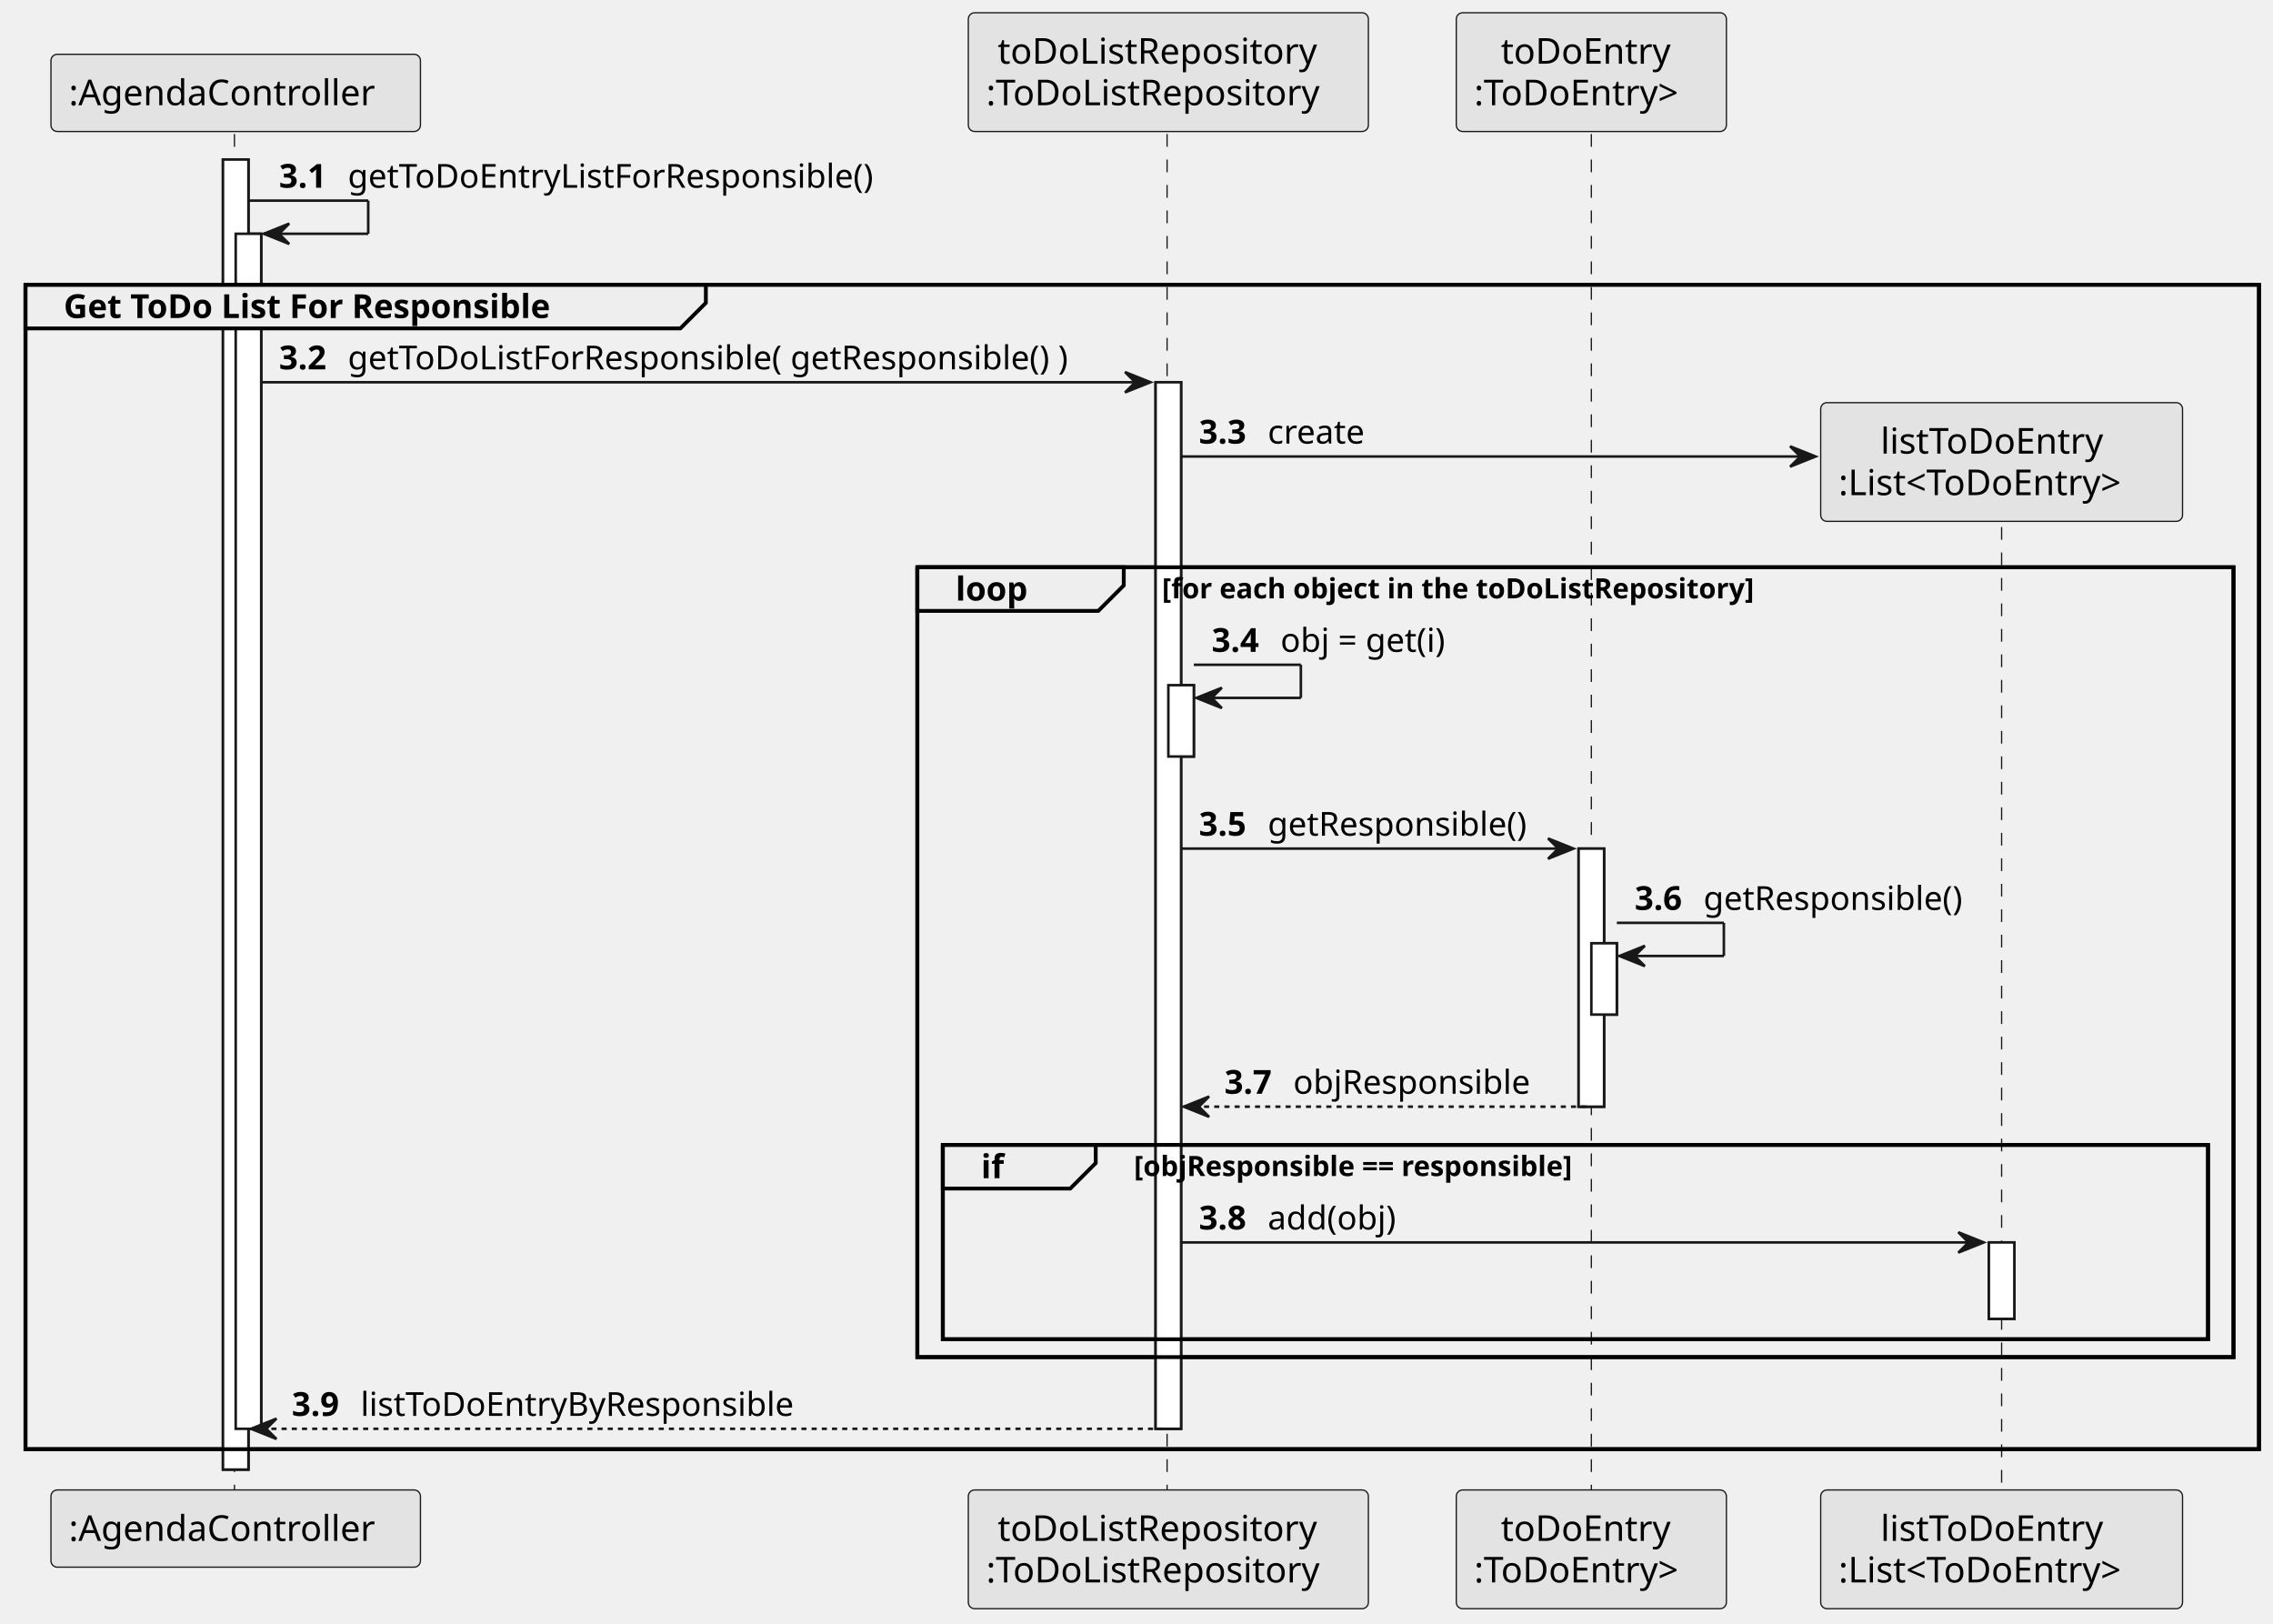
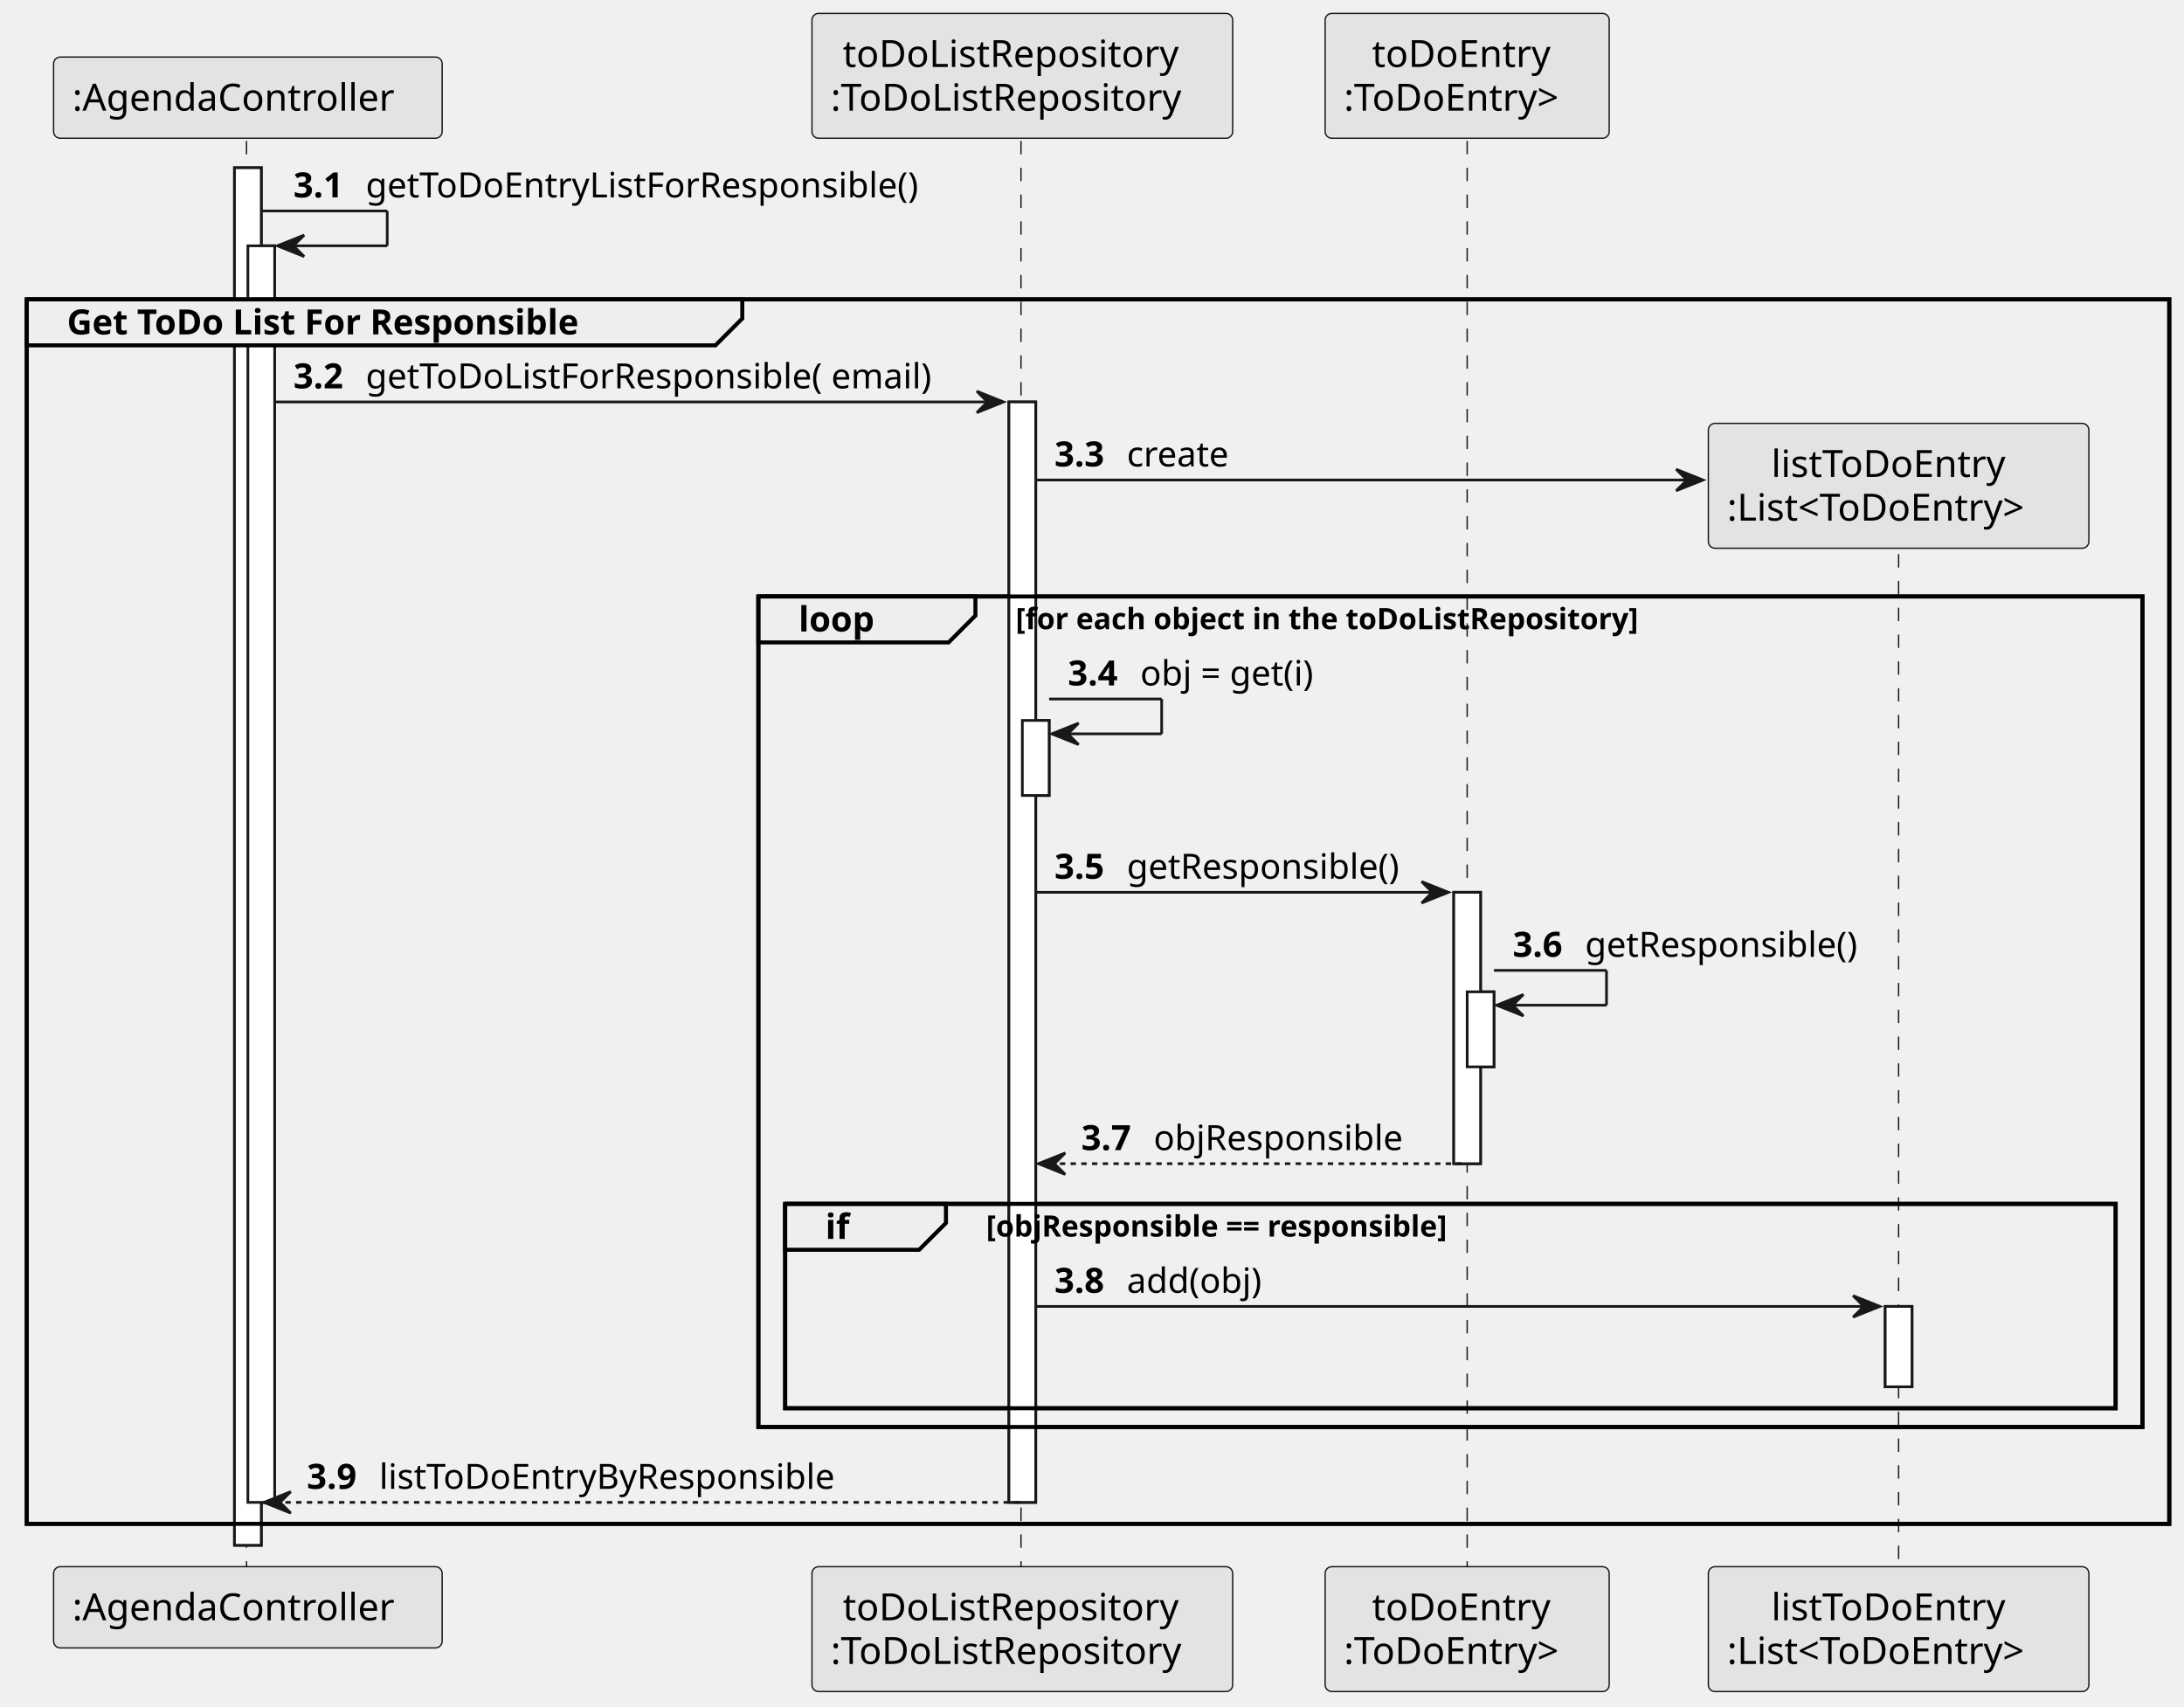
- <svg xmlns="http://www.w3.org/2000/svg" contentStyleType="text/css" height="637px" preserveAspectRatio="none" style="width:892px;height:637px;background:#FFFFFF;" version="1.1" viewBox="0 0 892 637" width="892px" zoomAndPan="magnify">
+ <svg xmlns="http://www.w3.org/2000/svg" contentStyleType="text/css" height="637px" preserveAspectRatio="none" style="width:815px;height:637px;background:#FFFFFF;" version="1.1" viewBox="0 0 815 637" width="815px" zoomAndPan="magnify">
  <defs />
  <g>
    <rect fill="#FFFFFF" height="514.055" style="stroke:#181818;stroke-width:1.0;" width="10" x="87.5" y="62.594" />
    <rect fill="#FFFFFF" height="468.922" style="stroke:#181818;stroke-width:1.0;" width="10" x="92.5" y="91.727" />
-     <rect fill="#FFFFFF" height="410.656" style="stroke:#181818;stroke-width:1.0;" width="10" x="453.5" y="149.992" />
-     <rect fill="#FFFFFF" height="28" style="stroke:#181818;stroke-width:1.0;" width="10" x="458.5" y="268.852" />
-     <rect fill="#FFFFFF" height="101.266" style="stroke:#181818;stroke-width:1.0;" width="10" x="619.5" y="332.984" />
-     <rect fill="#FFFFFF" height="28" style="stroke:#181818;stroke-width:1.0;" width="10" x="624.5" y="370.117" />
-     <rect fill="#FFFFFF" height="30" style="stroke:#181818;stroke-width:1.0;" width="10" x="780.5" y="487.516" />
-     <rect fill="none" height="456.922" style="stroke:#000000;stroke-width:1.5;" width="876.5" x="10" y="111.727" />
-     <rect fill="none" height="309.93" style="stroke:#000000;stroke-width:1.5;" width="516.5" x="360" y="222.586" />
-     <rect fill="none" height="76.266" style="stroke:#000000;stroke-width:1.5;" width="496.5" x="370" y="449.25" />
+     <rect fill="#FFFFFF" height="410.656" style="stroke:#181818;stroke-width:1.0;" width="10" x="376.5" y="149.992" />
+     <rect fill="#FFFFFF" height="28" style="stroke:#181818;stroke-width:1.0;" width="10" x="381.5" y="268.852" />
+     <rect fill="#FFFFFF" height="101.266" style="stroke:#181818;stroke-width:1.0;" width="10" x="542.5" y="332.984" />
+     <rect fill="#FFFFFF" height="28" style="stroke:#181818;stroke-width:1.0;" width="10" x="547.5" y="370.117" />
+     <rect fill="#FFFFFF" height="30" style="stroke:#181818;stroke-width:1.0;" width="10" x="703.5" y="487.516" />
+     <rect fill="none" height="456.922" style="stroke:#000000;stroke-width:1.5;" width="799.5" x="10" y="111.727" />
+     <rect fill="none" height="309.93" style="stroke:#000000;stroke-width:1.5;" width="516.5" x="283" y="222.586" />
+     <rect fill="none" height="76.266" style="stroke:#000000;stroke-width:1.5;" width="496.5" x="293" y="449.25" />
    <line style="stroke:#181818;stroke-width:0.5;stroke-dasharray:5.0,5.0;" x1="92" x2="92" y1="52.594" y2="585.648" />
-     <line style="stroke:#181818;stroke-width:0.5;stroke-dasharray:5.0,5.0;" x1="458" x2="458" y1="52.594" y2="585.648" />
-     <line style="stroke:#181818;stroke-width:0.5;stroke-dasharray:5.0,5.0;" x1="624.5" x2="624.5" y1="52.594" y2="585.648" />
-     <line style="stroke:#181818;stroke-width:0.5;stroke-dasharray:5.0,5.0;" x1="785.5" x2="785.5" y1="196.789" y2="585.648" />
+     <line style="stroke:#181818;stroke-width:0.5;stroke-dasharray:5.0,5.0;" x1="381" x2="381" y1="52.594" y2="585.648" />
+     <line style="stroke:#181818;stroke-width:0.5;stroke-dasharray:5.0,5.0;" x1="547.5" x2="547.5" y1="52.594" y2="585.648" />
+     <line style="stroke:#181818;stroke-width:0.5;stroke-dasharray:5.0,5.0;" x1="708.5" x2="708.5" y1="196.789" y2="585.648" />
    <rect fill="#E3E3E3" height="30.297" rx="2.5" ry="2.5" style="stroke:#181818;stroke-width:0.5;" width="145" x="20" y="21.297" />
    <text fill="#000000" font-family="sans-serif" font-size="14" lengthAdjust="spacing" textLength="131" x="27" y="41.292">:AgendaController</text>
    <rect fill="#E3E3E3" height="30.297" rx="2.5" ry="2.5" style="stroke:#181818;stroke-width:0.5;" width="145" x="20" y="584.648" />
    <text fill="#000000" font-family="sans-serif" font-size="14" lengthAdjust="spacing" textLength="131" x="27" y="604.644">:AgendaController</text>
-     <rect fill="#E3E3E3" height="46.594" rx="2.5" ry="2.5" style="stroke:#181818;stroke-width:0.5;" width="157" x="380" y="5" />
-     <text fill="#000000" font-family="sans-serif" font-size="14" lengthAdjust="spacing" textLength="134" x="391.5" y="24.995">toDoListRepository</text>
-     <text fill="#000000" font-family="sans-serif" font-size="14" lengthAdjust="spacing" textLength="143" x="387" y="41.292">:ToDoListRepository</text>
-     <rect fill="#E3E3E3" height="46.594" rx="2.5" ry="2.5" style="stroke:#181818;stroke-width:0.5;" width="157" x="380" y="584.648" />
-     <text fill="#000000" font-family="sans-serif" font-size="14" lengthAdjust="spacing" textLength="134" x="391.5" y="604.644">toDoListRepository</text>
-     <text fill="#000000" font-family="sans-serif" font-size="14" lengthAdjust="spacing" textLength="143" x="387" y="620.94">:ToDoListRepository</text>
-     <rect fill="#E3E3E3" height="46.594" rx="2.5" ry="2.5" style="stroke:#181818;stroke-width:0.5;" width="106" x="571.5" y="5" />
-     <text fill="#000000" font-family="sans-serif" font-size="14" lengthAdjust="spacing" textLength="71" x="589" y="24.995">toDoEntry</text>
-     <text fill="#000000" font-family="sans-serif" font-size="14" lengthAdjust="spacing" textLength="92" x="578.5" y="41.292">:ToDoEntry&gt;</text>
-     <rect fill="#E3E3E3" height="46.594" rx="2.5" ry="2.5" style="stroke:#181818;stroke-width:0.5;" width="106" x="571.5" y="584.648" />
-     <text fill="#000000" font-family="sans-serif" font-size="14" lengthAdjust="spacing" textLength="71" x="589" y="604.644">toDoEntry</text>
-     <text fill="#000000" font-family="sans-serif" font-size="14" lengthAdjust="spacing" textLength="92" x="578.5" y="620.94">:ToDoEntry&gt;</text>
-     <rect fill="#E3E3E3" height="46.594" rx="2.5" ry="2.5" style="stroke:#181818;stroke-width:0.5;" width="142" x="714.5" y="584.648" />
-     <text fill="#000000" font-family="sans-serif" font-size="14" lengthAdjust="spacing" textLength="95" x="738" y="604.644">listToDoEntry</text>
-     <text fill="#000000" font-family="sans-serif" font-size="14" lengthAdjust="spacing" textLength="128" x="721.5" y="620.94">:List&lt;ToDoEntry&gt;</text>
+     <rect fill="#E3E3E3" height="46.594" rx="2.5" ry="2.5" style="stroke:#181818;stroke-width:0.5;" width="157" x="303" y="5" />
+     <text fill="#000000" font-family="sans-serif" font-size="14" lengthAdjust="spacing" textLength="134" x="314.5" y="24.995">toDoListRepository</text>
+     <text fill="#000000" font-family="sans-serif" font-size="14" lengthAdjust="spacing" textLength="143" x="310" y="41.292">:ToDoListRepository</text>
+     <rect fill="#E3E3E3" height="46.594" rx="2.5" ry="2.5" style="stroke:#181818;stroke-width:0.5;" width="157" x="303" y="584.648" />
+     <text fill="#000000" font-family="sans-serif" font-size="14" lengthAdjust="spacing" textLength="134" x="314.5" y="604.644">toDoListRepository</text>
+     <text fill="#000000" font-family="sans-serif" font-size="14" lengthAdjust="spacing" textLength="143" x="310" y="620.94">:ToDoListRepository</text>
+     <rect fill="#E3E3E3" height="46.594" rx="2.5" ry="2.5" style="stroke:#181818;stroke-width:0.5;" width="106" x="494.5" y="5" />
+     <text fill="#000000" font-family="sans-serif" font-size="14" lengthAdjust="spacing" textLength="71" x="512" y="24.995">toDoEntry</text>
+     <text fill="#000000" font-family="sans-serif" font-size="14" lengthAdjust="spacing" textLength="92" x="501.5" y="41.292">:ToDoEntry&gt;</text>
+     <rect fill="#E3E3E3" height="46.594" rx="2.5" ry="2.5" style="stroke:#181818;stroke-width:0.5;" width="106" x="494.5" y="584.648" />
+     <text fill="#000000" font-family="sans-serif" font-size="14" lengthAdjust="spacing" textLength="71" x="512" y="604.644">toDoEntry</text>
+     <text fill="#000000" font-family="sans-serif" font-size="14" lengthAdjust="spacing" textLength="92" x="501.5" y="620.94">:ToDoEntry&gt;</text>
+     <rect fill="#E3E3E3" height="46.594" rx="2.5" ry="2.5" style="stroke:#181818;stroke-width:0.5;" width="142" x="637.5" y="584.648" />
+     <text fill="#000000" font-family="sans-serif" font-size="14" lengthAdjust="spacing" textLength="95" x="661" y="604.644">listToDoEntry</text>
+     <text fill="#000000" font-family="sans-serif" font-size="14" lengthAdjust="spacing" textLength="128" x="644.5" y="620.94">:List&lt;ToDoEntry&gt;</text>
    <rect fill="#FFFFFF" height="514.055" style="stroke:#181818;stroke-width:1.0;" width="10" x="87.5" y="62.594" />
    <rect fill="#FFFFFF" height="468.922" style="stroke:#181818;stroke-width:1.0;" width="10" x="92.5" y="91.727" />
-     <rect fill="#FFFFFF" height="410.656" style="stroke:#181818;stroke-width:1.0;" width="10" x="453.5" y="149.992" />
-     <rect fill="#FFFFFF" height="28" style="stroke:#181818;stroke-width:1.0;" width="10" x="458.5" y="268.852" />
-     <rect fill="#FFFFFF" height="101.266" style="stroke:#181818;stroke-width:1.0;" width="10" x="619.5" y="332.984" />
-     <rect fill="#FFFFFF" height="28" style="stroke:#181818;stroke-width:1.0;" width="10" x="624.5" y="370.117" />
-     <rect fill="#FFFFFF" height="30" style="stroke:#181818;stroke-width:1.0;" width="10" x="780.5" y="487.516" />
+     <rect fill="#FFFFFF" height="410.656" style="stroke:#181818;stroke-width:1.0;" width="10" x="376.5" y="149.992" />
+     <rect fill="#FFFFFF" height="28" style="stroke:#181818;stroke-width:1.0;" width="10" x="381.5" y="268.852" />
+     <rect fill="#FFFFFF" height="101.266" style="stroke:#181818;stroke-width:1.0;" width="10" x="542.5" y="332.984" />
+     <rect fill="#FFFFFF" height="28" style="stroke:#181818;stroke-width:1.0;" width="10" x="547.5" y="370.117" />
+     <rect fill="#FFFFFF" height="30" style="stroke:#181818;stroke-width:1.0;" width="10" x="703.5" y="487.516" />
    <line style="stroke:#181818;stroke-width:1.0;" x1="97.5" x2="144.5" y1="78.727" y2="78.727" />
    <line style="stroke:#181818;stroke-width:1.0;" x1="144.5" x2="144.5" y1="78.727" y2="91.727" />
    <line style="stroke:#181818;stroke-width:1.0;" x1="103.5" x2="144.5" y1="91.727" y2="91.727" />
    <polygon fill="#181818" points="113.5,87.727,103.5,91.727,113.5,95.727,109.5,91.727" style="stroke:#181818;stroke-width:1.0;" />
    <text fill="#000000" font-family="sans-serif" font-size="13" font-weight="bold" lengthAdjust="spacing" textLength="23" x="109.5" y="73.661">3.1</text>
    <text fill="#000000" font-family="sans-serif" font-size="13" lengthAdjust="spacing" textLength="221" x="136.5" y="73.661">getToDoEntryListForResponsible()</text>
    <path d="M10,111.727 L277,111.727 L277,118.859 L267,128.859 L10,128.859 L10,111.727 " fill="#EEEEEE" style="stroke:#000000;stroke-width:1.5;" />
-     <rect fill="none" height="456.922" style="stroke:#000000;stroke-width:1.5;" width="876.5" x="10" y="111.727" />
+     <rect fill="none" height="456.922" style="stroke:#000000;stroke-width:1.5;" width="799.5" x="10" y="111.727" />
    <text fill="#000000" font-family="sans-serif" font-size="13" font-weight="bold" lengthAdjust="spacing" textLength="222" x="25" y="124.793">Get ToDo List For Responsible</text>
-     <polygon fill="#181818" points="441.5,145.992,451.5,149.992,441.5,153.992,445.5,149.992" style="stroke:#181818;stroke-width:1.0;" />
-     <line style="stroke:#181818;stroke-width:1.0;" x1="102.5" x2="447.5" y1="149.992" y2="149.992" />
+     <polygon fill="#181818" points="364.5,145.992,374.5,149.992,364.5,153.992,368.5,149.992" style="stroke:#181818;stroke-width:1.0;" />
+     <line style="stroke:#181818;stroke-width:1.0;" x1="102.5" x2="370.5" y1="149.992" y2="149.992" />
    <text fill="#000000" font-family="sans-serif" font-size="13" font-weight="bold" lengthAdjust="spacing" textLength="23" x="109.5" y="144.926">3.2</text>
-     <text fill="#000000" font-family="sans-serif" font-size="13" lengthAdjust="spacing" textLength="305" x="136.5" y="144.926">getToDoListForResponsible( getResponsible() )</text>
-     <polygon fill="#181818" points="702.5,175.125,712.5,179.125,702.5,183.125,706.5,179.125" style="stroke:#181818;stroke-width:1.0;" />
-     <line style="stroke:#181818;stroke-width:1.0;" x1="463.5" x2="708.5" y1="179.125" y2="179.125" />
-     <text fill="#000000" font-family="sans-serif" font-size="13" font-weight="bold" lengthAdjust="spacing" textLength="23" x="470.5" y="174.059">3.3</text>
-     <text fill="#000000" font-family="sans-serif" font-size="13" lengthAdjust="spacing" textLength="41" x="497.5" y="174.059">create</text>
-     <rect fill="#E3E3E3" height="46.594" rx="2.5" ry="2.5" style="stroke:#181818;stroke-width:0.5;" width="142" x="714.5" y="157.992" />
-     <text fill="#000000" font-family="sans-serif" font-size="14" lengthAdjust="spacing" textLength="95" x="738" y="177.987">listToDoEntry</text>
-     <text fill="#000000" font-family="sans-serif" font-size="14" lengthAdjust="spacing" textLength="128" x="721.5" y="194.284">:List&lt;ToDoEntry&gt;</text>
-     <path d="M360,222.586 L441,222.586 L441,229.719 L431,239.719 L360,239.719 L360,222.586 " fill="#EEEEEE" style="stroke:#000000;stroke-width:1.5;" />
-     <rect fill="none" height="309.93" style="stroke:#000000;stroke-width:1.5;" width="516.5" x="360" y="222.586" />
-     <text fill="#000000" font-family="sans-serif" font-size="13" font-weight="bold" lengthAdjust="spacing" textLength="31" x="375" y="235.653">loop</text>
-     <text fill="#000000" font-family="sans-serif" font-size="11" font-weight="bold" lengthAdjust="spacing" textLength="268" x="456" y="234.796">[for each object in the toDoListRepository]</text>
-     <line style="stroke:#181818;stroke-width:1.0;" x1="468.5" x2="510.5" y1="260.852" y2="260.852" />
-     <line style="stroke:#181818;stroke-width:1.0;" x1="510.5" x2="510.5" y1="260.852" y2="273.852" />
-     <line style="stroke:#181818;stroke-width:1.0;" x1="469.5" x2="510.5" y1="273.852" y2="273.852" />
-     <polygon fill="#181818" points="479.5,269.852,469.5,273.852,479.5,277.852,475.5,273.852" style="stroke:#181818;stroke-width:1.0;" />
-     <text fill="#000000" font-family="sans-serif" font-size="13" font-weight="bold" lengthAdjust="spacing" textLength="23" x="475.5" y="255.786">3.4</text>
-     <text fill="#000000" font-family="sans-serif" font-size="13" lengthAdjust="spacing" textLength="74" x="502.5" y="255.786">obj = get(i)</text>
-     <polygon fill="#181818" points="607.5,328.984,617.5,332.984,607.5,336.984,611.5,332.984" style="stroke:#181818;stroke-width:1.0;" />
-     <line style="stroke:#181818;stroke-width:1.0;" x1="463.5" x2="613.5" y1="332.984" y2="332.984" />
-     <text fill="#000000" font-family="sans-serif" font-size="13" font-weight="bold" lengthAdjust="spacing" textLength="23" x="470.5" y="327.918">3.5</text>
-     <text fill="#000000" font-family="sans-serif" font-size="13" lengthAdjust="spacing" textLength="110" x="497.5" y="327.918">getResponsible()</text>
-     <line style="stroke:#181818;stroke-width:1.0;" x1="634.5" x2="676.5" y1="362.117" y2="362.117" />
-     <line style="stroke:#181818;stroke-width:1.0;" x1="676.5" x2="676.5" y1="362.117" y2="375.117" />
-     <line style="stroke:#181818;stroke-width:1.0;" x1="635.5" x2="676.5" y1="375.117" y2="375.117" />
-     <polygon fill="#181818" points="645.5,371.117,635.5,375.117,645.5,379.117,641.5,375.117" style="stroke:#181818;stroke-width:1.0;" />
-     <text fill="#000000" font-family="sans-serif" font-size="13" font-weight="bold" lengthAdjust="spacing" textLength="23" x="641.5" y="357.051">3.6</text>
-     <text fill="#000000" font-family="sans-serif" font-size="13" lengthAdjust="spacing" textLength="110" x="668.5" y="357.051">getResponsible()</text>
-     <polygon fill="#181818" points="474.5,430.25,464.5,434.25,474.5,438.25,470.5,434.25" style="stroke:#181818;stroke-width:1.0;" />
-     <line style="stroke:#181818;stroke-width:1.0;stroke-dasharray:2.0,2.0;" x1="468.5" x2="623.5" y1="434.25" y2="434.25" />
-     <text fill="#000000" font-family="sans-serif" font-size="13" font-weight="bold" lengthAdjust="spacing" textLength="23" x="480.5" y="429.184">3.7</text>
-     <text fill="#000000" font-family="sans-serif" font-size="13" lengthAdjust="spacing" textLength="99" x="507.5" y="429.184">objResponsible</text>
-     <path d="M370,449.25 L430,449.25 L430,456.383 L420,466.383 L370,466.383 L370,449.25 " fill="#EEEEEE" style="stroke:#000000;stroke-width:1.5;" />
-     <rect fill="none" height="76.266" style="stroke:#000000;stroke-width:1.5;" width="496.5" x="370" y="449.25" />
-     <text fill="#000000" font-family="sans-serif" font-size="13" font-weight="bold" lengthAdjust="spacing" textLength="10" x="385" y="462.317">if</text>
-     <text fill="#000000" font-family="sans-serif" font-size="11" font-weight="bold" lengthAdjust="spacing" textLength="205" x="445" y="461.46">[objResponsible == responsible]</text>
-     <polygon fill="#181818" points="768.5,483.516,778.5,487.516,768.5,491.516,772.5,487.516" style="stroke:#181818;stroke-width:1.0;" />
-     <line style="stroke:#181818;stroke-width:1.0;" x1="463.5" x2="774.5" y1="487.516" y2="487.516" />
-     <text fill="#000000" font-family="sans-serif" font-size="13" font-weight="bold" lengthAdjust="spacing" textLength="23" x="470.5" y="482.45">3.8</text>
-     <text fill="#000000" font-family="sans-serif" font-size="13" lengthAdjust="spacing" textLength="54" x="497.5" y="482.45">add(obj)</text>
+     <text fill="#000000" font-family="sans-serif" font-size="13" lengthAdjust="spacing" textLength="228" x="136.5" y="144.926">getToDoListForResponsible( email)</text>
+     <polygon fill="#181818" points="625.5,175.125,635.5,179.125,625.5,183.125,629.5,179.125" style="stroke:#181818;stroke-width:1.0;" />
+     <line style="stroke:#181818;stroke-width:1.0;" x1="386.5" x2="631.5" y1="179.125" y2="179.125" />
+     <text fill="#000000" font-family="sans-serif" font-size="13" font-weight="bold" lengthAdjust="spacing" textLength="23" x="393.5" y="174.059">3.3</text>
+     <text fill="#000000" font-family="sans-serif" font-size="13" lengthAdjust="spacing" textLength="41" x="420.5" y="174.059">create</text>
+     <rect fill="#E3E3E3" height="46.594" rx="2.5" ry="2.5" style="stroke:#181818;stroke-width:0.5;" width="142" x="637.5" y="157.992" />
+     <text fill="#000000" font-family="sans-serif" font-size="14" lengthAdjust="spacing" textLength="95" x="661" y="177.987">listToDoEntry</text>
+     <text fill="#000000" font-family="sans-serif" font-size="14" lengthAdjust="spacing" textLength="128" x="644.5" y="194.284">:List&lt;ToDoEntry&gt;</text>
+     <path d="M283,222.586 L364,222.586 L364,229.719 L354,239.719 L283,239.719 L283,222.586 " fill="#EEEEEE" style="stroke:#000000;stroke-width:1.5;" />
+     <rect fill="none" height="309.93" style="stroke:#000000;stroke-width:1.5;" width="516.5" x="283" y="222.586" />
+     <text fill="#000000" font-family="sans-serif" font-size="13" font-weight="bold" lengthAdjust="spacing" textLength="31" x="298" y="235.653">loop</text>
+     <text fill="#000000" font-family="sans-serif" font-size="11" font-weight="bold" lengthAdjust="spacing" textLength="268" x="379" y="234.796">[for each object in the toDoListRepository]</text>
+     <line style="stroke:#181818;stroke-width:1.0;" x1="391.5" x2="433.5" y1="260.852" y2="260.852" />
+     <line style="stroke:#181818;stroke-width:1.0;" x1="433.5" x2="433.5" y1="260.852" y2="273.852" />
+     <line style="stroke:#181818;stroke-width:1.0;" x1="392.5" x2="433.5" y1="273.852" y2="273.852" />
+     <polygon fill="#181818" points="402.5,269.852,392.5,273.852,402.5,277.852,398.5,273.852" style="stroke:#181818;stroke-width:1.0;" />
+     <text fill="#000000" font-family="sans-serif" font-size="13" font-weight="bold" lengthAdjust="spacing" textLength="23" x="398.5" y="255.786">3.4</text>
+     <text fill="#000000" font-family="sans-serif" font-size="13" lengthAdjust="spacing" textLength="74" x="425.5" y="255.786">obj = get(i)</text>
+     <polygon fill="#181818" points="530.5,328.984,540.5,332.984,530.5,336.984,534.5,332.984" style="stroke:#181818;stroke-width:1.0;" />
+     <line style="stroke:#181818;stroke-width:1.0;" x1="386.5" x2="536.5" y1="332.984" y2="332.984" />
+     <text fill="#000000" font-family="sans-serif" font-size="13" font-weight="bold" lengthAdjust="spacing" textLength="23" x="393.5" y="327.918">3.5</text>
+     <text fill="#000000" font-family="sans-serif" font-size="13" lengthAdjust="spacing" textLength="110" x="420.5" y="327.918">getResponsible()</text>
+     <line style="stroke:#181818;stroke-width:1.0;" x1="557.5" x2="599.5" y1="362.117" y2="362.117" />
+     <line style="stroke:#181818;stroke-width:1.0;" x1="599.5" x2="599.5" y1="362.117" y2="375.117" />
+     <line style="stroke:#181818;stroke-width:1.0;" x1="558.5" x2="599.5" y1="375.117" y2="375.117" />
+     <polygon fill="#181818" points="568.5,371.117,558.5,375.117,568.5,379.117,564.5,375.117" style="stroke:#181818;stroke-width:1.0;" />
+     <text fill="#000000" font-family="sans-serif" font-size="13" font-weight="bold" lengthAdjust="spacing" textLength="23" x="564.5" y="357.051">3.6</text>
+     <text fill="#000000" font-family="sans-serif" font-size="13" lengthAdjust="spacing" textLength="110" x="591.5" y="357.051">getResponsible()</text>
+     <polygon fill="#181818" points="397.5,430.25,387.5,434.25,397.5,438.25,393.5,434.25" style="stroke:#181818;stroke-width:1.0;" />
+     <line style="stroke:#181818;stroke-width:1.0;stroke-dasharray:2.0,2.0;" x1="391.5" x2="546.5" y1="434.25" y2="434.25" />
+     <text fill="#000000" font-family="sans-serif" font-size="13" font-weight="bold" lengthAdjust="spacing" textLength="23" x="403.5" y="429.184">3.7</text>
+     <text fill="#000000" font-family="sans-serif" font-size="13" lengthAdjust="spacing" textLength="99" x="430.5" y="429.184">objResponsible</text>
+     <path d="M293,449.25 L353,449.25 L353,456.383 L343,466.383 L293,466.383 L293,449.25 " fill="#EEEEEE" style="stroke:#000000;stroke-width:1.5;" />
+     <rect fill="none" height="76.266" style="stroke:#000000;stroke-width:1.5;" width="496.5" x="293" y="449.25" />
+     <text fill="#000000" font-family="sans-serif" font-size="13" font-weight="bold" lengthAdjust="spacing" textLength="10" x="308" y="462.317">if</text>
+     <text fill="#000000" font-family="sans-serif" font-size="11" font-weight="bold" lengthAdjust="spacing" textLength="205" x="368" y="461.46">[objResponsible == responsible]</text>
+     <polygon fill="#181818" points="691.5,483.516,701.5,487.516,691.5,491.516,695.5,487.516" style="stroke:#181818;stroke-width:1.0;" />
+     <line style="stroke:#181818;stroke-width:1.0;" x1="386.5" x2="697.5" y1="487.516" y2="487.516" />
+     <text fill="#000000" font-family="sans-serif" font-size="13" font-weight="bold" lengthAdjust="spacing" textLength="23" x="393.5" y="482.45">3.8</text>
+     <text fill="#000000" font-family="sans-serif" font-size="13" lengthAdjust="spacing" textLength="54" x="420.5" y="482.45">add(obj)</text>
    <polygon fill="#181818" points="108.5,556.648,98.5,560.648,108.5,564.648,104.5,560.648" style="stroke:#181818;stroke-width:1.0;" />
-     <line style="stroke:#181818;stroke-width:1.0;stroke-dasharray:2.0,2.0;" x1="102.5" x2="457.5" y1="560.648" y2="560.648" />
+     <line style="stroke:#181818;stroke-width:1.0;stroke-dasharray:2.0,2.0;" x1="102.5" x2="380.5" y1="560.648" y2="560.648" />
    <text fill="#000000" font-family="sans-serif" font-size="13" font-weight="bold" lengthAdjust="spacing" textLength="23" x="114.5" y="555.582">3.9</text>
    <text fill="#000000" font-family="sans-serif" font-size="13" lengthAdjust="spacing" textLength="184" x="141.5" y="555.582">listToDoEntryByResponsible</text>
  </g>
</svg>
